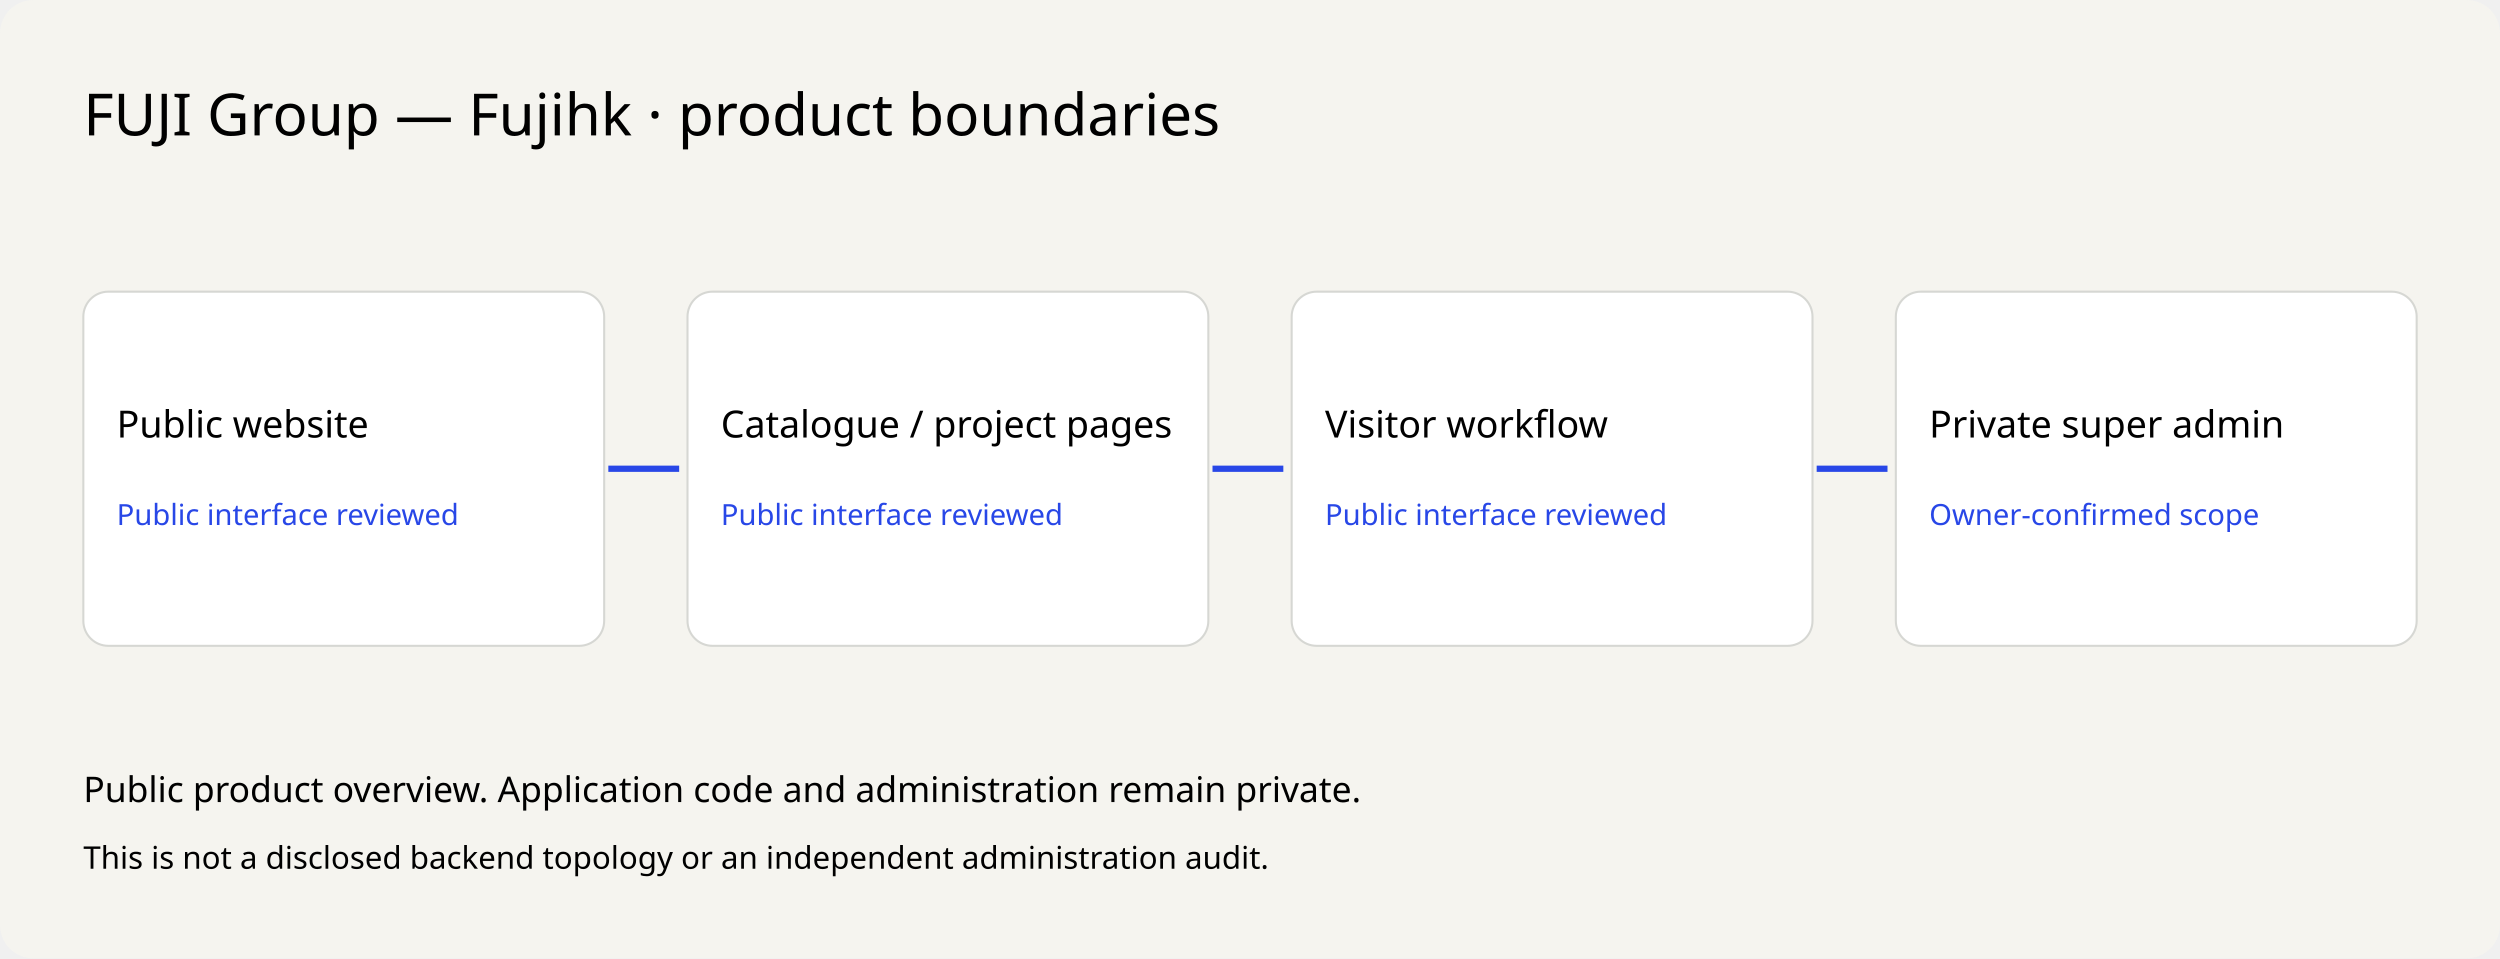
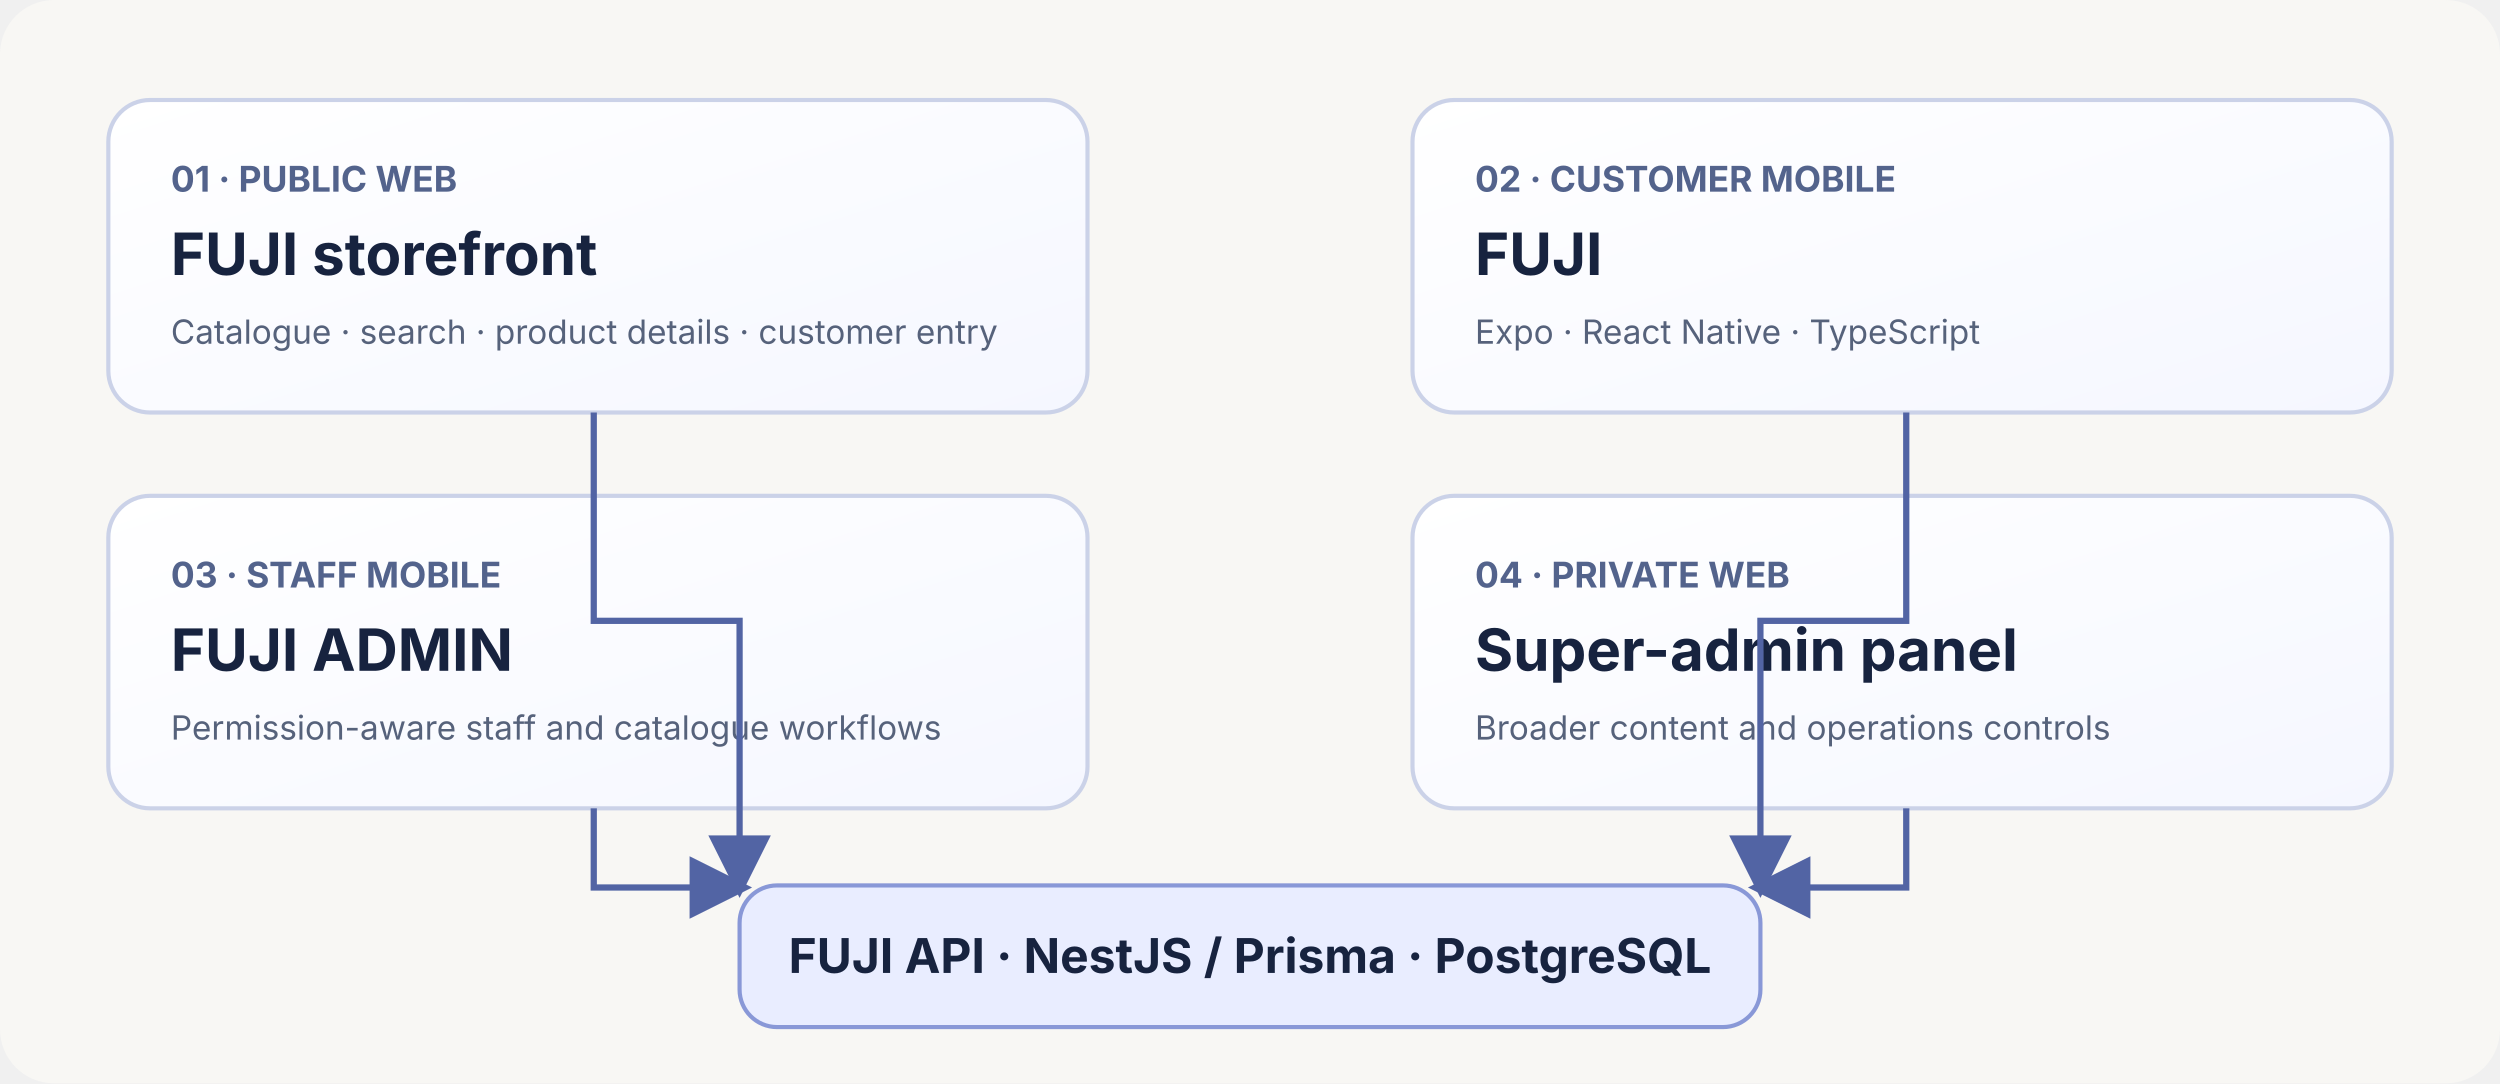
- <svg xmlns="http://www.w3.org/2000/svg" viewBox="0 0 1200 460">
-   <rect width="1200" height="460" rx="16" fill="#f5f4ef" />
-   <text x="40" y="65" font-family="sans-serif" font-size="28">FUJI Group — Fujihk · product boundaries</text>
-   <rect x="40" y="140" width="250" height="170" rx="12" fill="white" stroke="#d6d7d3" />
-   <text x="56" y="210" font-family="sans-serif" font-size="18">Public website</text>
-   <text x="56" y="252" font-family="sans-serif" font-size="14" fill="#2847e7">Public interface reviewed</text>
-   <path d="M292 225H326" stroke="#2847e7" stroke-width="3" />
-   <rect x="330" y="140" width="250" height="170" rx="12" fill="white" stroke="#d6d7d3" />
-   <text x="346" y="210" font-family="sans-serif" font-size="18">Catalogue / project pages</text>
-   <text x="346" y="252" font-family="sans-serif" font-size="14" fill="#2847e7">Public interface reviewed</text>
-   <path d="M582 225H616" stroke="#2847e7" stroke-width="3" />
-   <rect x="620" y="140" width="250" height="170" rx="12" fill="white" stroke="#d6d7d3" />
-   <text x="636" y="210" font-family="sans-serif" font-size="18">Visitor workflow</text>
-   <text x="636" y="252" font-family="sans-serif" font-size="14" fill="#2847e7">Public interface reviewed</text>
-   <path d="M872 225H906" stroke="#2847e7" stroke-width="3" />
-   <rect x="910" y="140" width="250" height="170" rx="12" fill="white" stroke="#d6d7d3" />
-   <text x="926" y="210" font-family="sans-serif" font-size="18">Private super admin</text>
-   <text x="926" y="252" font-family="sans-serif" font-size="14" fill="#2847e7">Owner-confirmed scope</text>
-   <text x="40" y="385" font-family="sans-serif" font-size="17">Public product overview. Application code and administration remain private.</text>
-   <text x="40" y="417" font-family="sans-serif" font-size="15">This is not a disclosed backend topology or an independent administration audit.</text>
+ <svg xmlns="http://www.w3.org/2000/svg" viewBox="0 0 1200 520" role="img" aria-labelledby="title desc">
+   <defs>
+     <linearGradient id="card" x1="0" y1="0" x2="1" y2="1">
+       <stop stop-color="#fff" />
+       <stop offset="1" stop-color="#f5f7ff" />
+     </linearGradient>
+     <marker id="arrow" markerWidth="10" markerHeight="10" refX="8" refY="5" orient="auto">
+       <path d="M0 0 10 5 0 10z" fill="#5264a4" />
+     </marker>
+   </defs>
+   <rect width="1200" height="520" rx="26" fill="#f8f7f4" />
+   <g fill="url(#card)" stroke="#cbd2e8" stroke-width="2">
+     <rect x="52" y="48" width="470" height="150" rx="20" />
+     <rect x="678" y="48" width="470" height="150" rx="20" />
+     <rect x="52" y="238" width="470" height="150" rx="20" />
+     <rect x="678" y="238" width="470" height="150" rx="20" />
+     <rect x="355" y="425" width="490" height="68" rx="18" fill="#e9edff" stroke="#8998d7" />
+   </g>
+   <g font-family="Inter,Arial,sans-serif" fill="#17233f">
+     <text x="82" y="92" font-size="17" fill="#53638c" font-weight="700">01 · PUBLIC WEB</text>
+     <text x="82" y="132" font-size="28" font-weight="700">FUJI storefront</text>
+     <text x="82" y="165" font-size="16" fill="#56627b">Catalogue · search · product details · customer entry</text>
+     <text x="708" y="92" font-size="17" fill="#53638c" font-weight="700">02 · CUSTOMER MOBILE</text>
+     <text x="708" y="132" font-size="28" font-weight="700">FUJI</text>
+     <text x="708" y="165" font-size="16" fill="#56627b">Expo · React Native · TypeScript</text>
+     <text x="82" y="282" font-size="17" fill="#53638c" font-weight="700">03 · STAFF MOBILE</text>
+     <text x="82" y="322" font-size="28" font-weight="700">FUJI ADMIN</text>
+     <text x="82" y="355" font-size="16" fill="#56627b">Permission-aware staff and catalogue workflows</text>
+     <text x="708" y="282" font-size="17" fill="#53638c" font-weight="700">04 · PRIVATE WEB</text>
+     <text x="708" y="322" font-size="28" font-weight="700">Super-admin panel</text>
+     <text x="708" y="355" font-size="16" fill="#56627b">Broader content and operations controls</text>
+     <text x="600" y="467" font-size="23" text-anchor="middle" font-weight="700">FUJI API · NestJS / Prisma · PostgreSQL</text>
+   </g>
+   <g fill="none" stroke="#5264a4" stroke-width="3" marker-end="url(#arrow)">
+     <path d="M285 198v100h70v127" />
+     <path d="M915 198v100h-70v127" />
+     <path d="M285 388v38h70" />
+     <path d="M915 388v38h-70" />
+   </g>
</svg>
